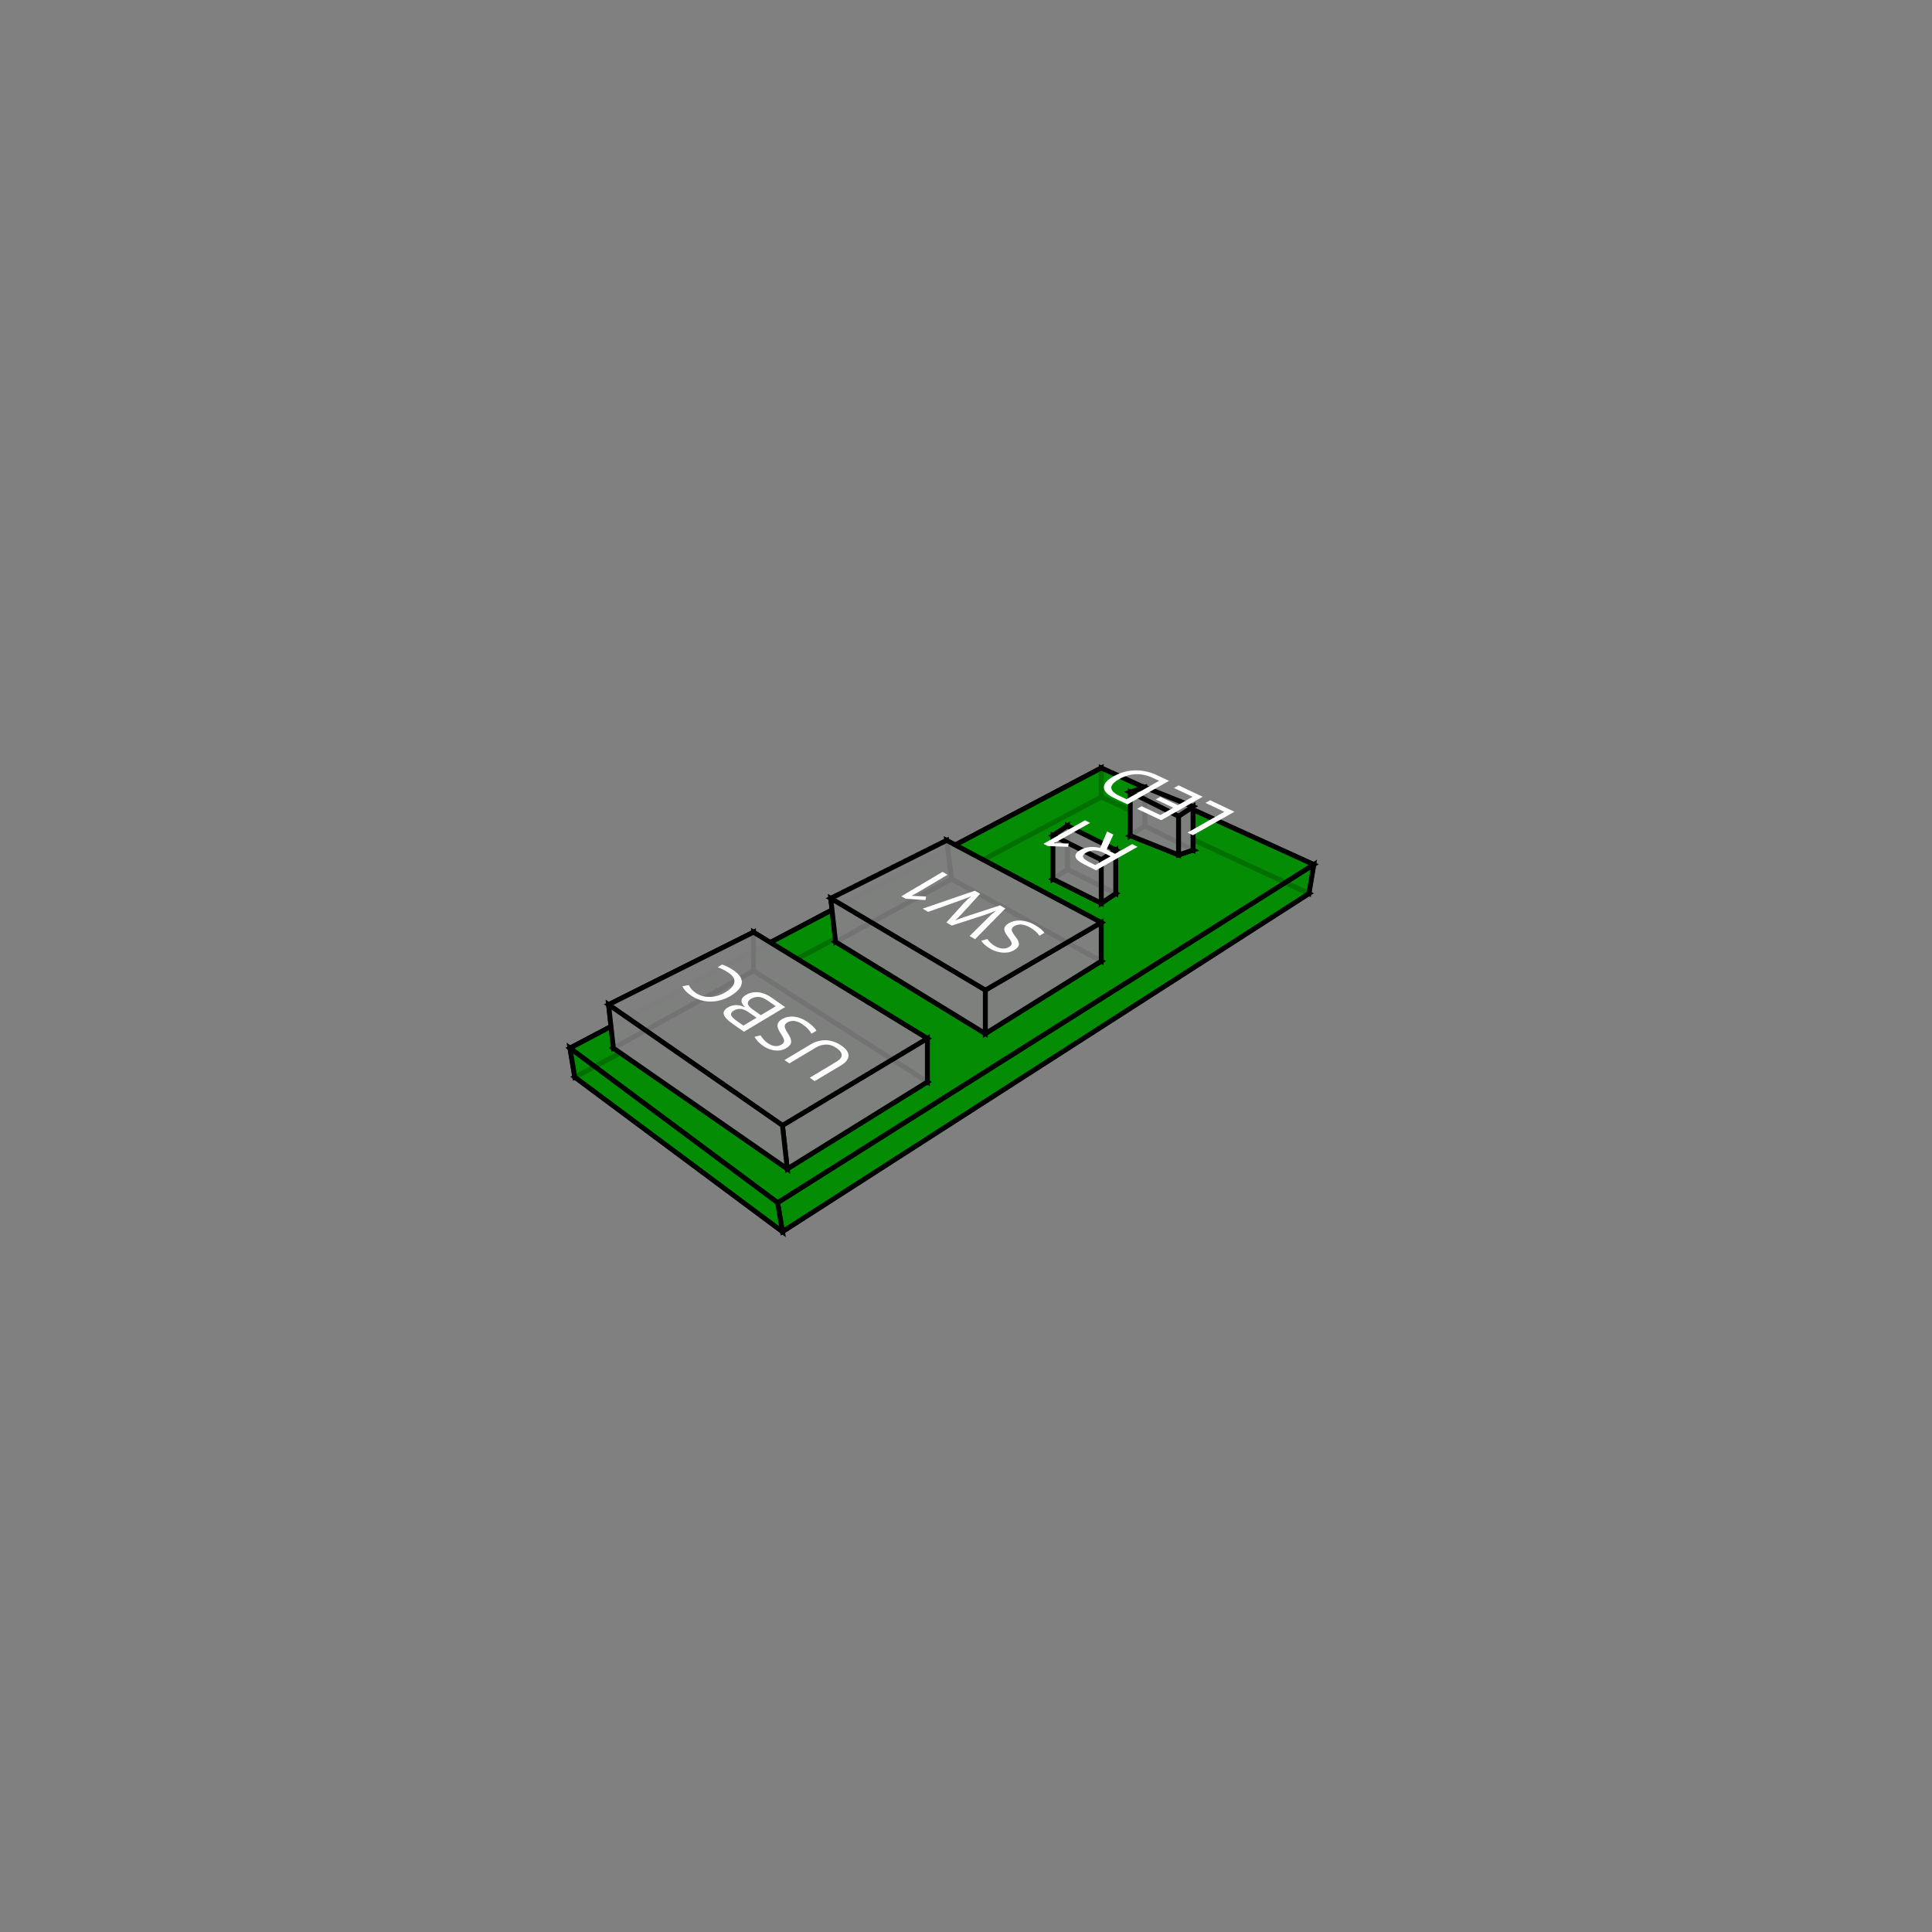
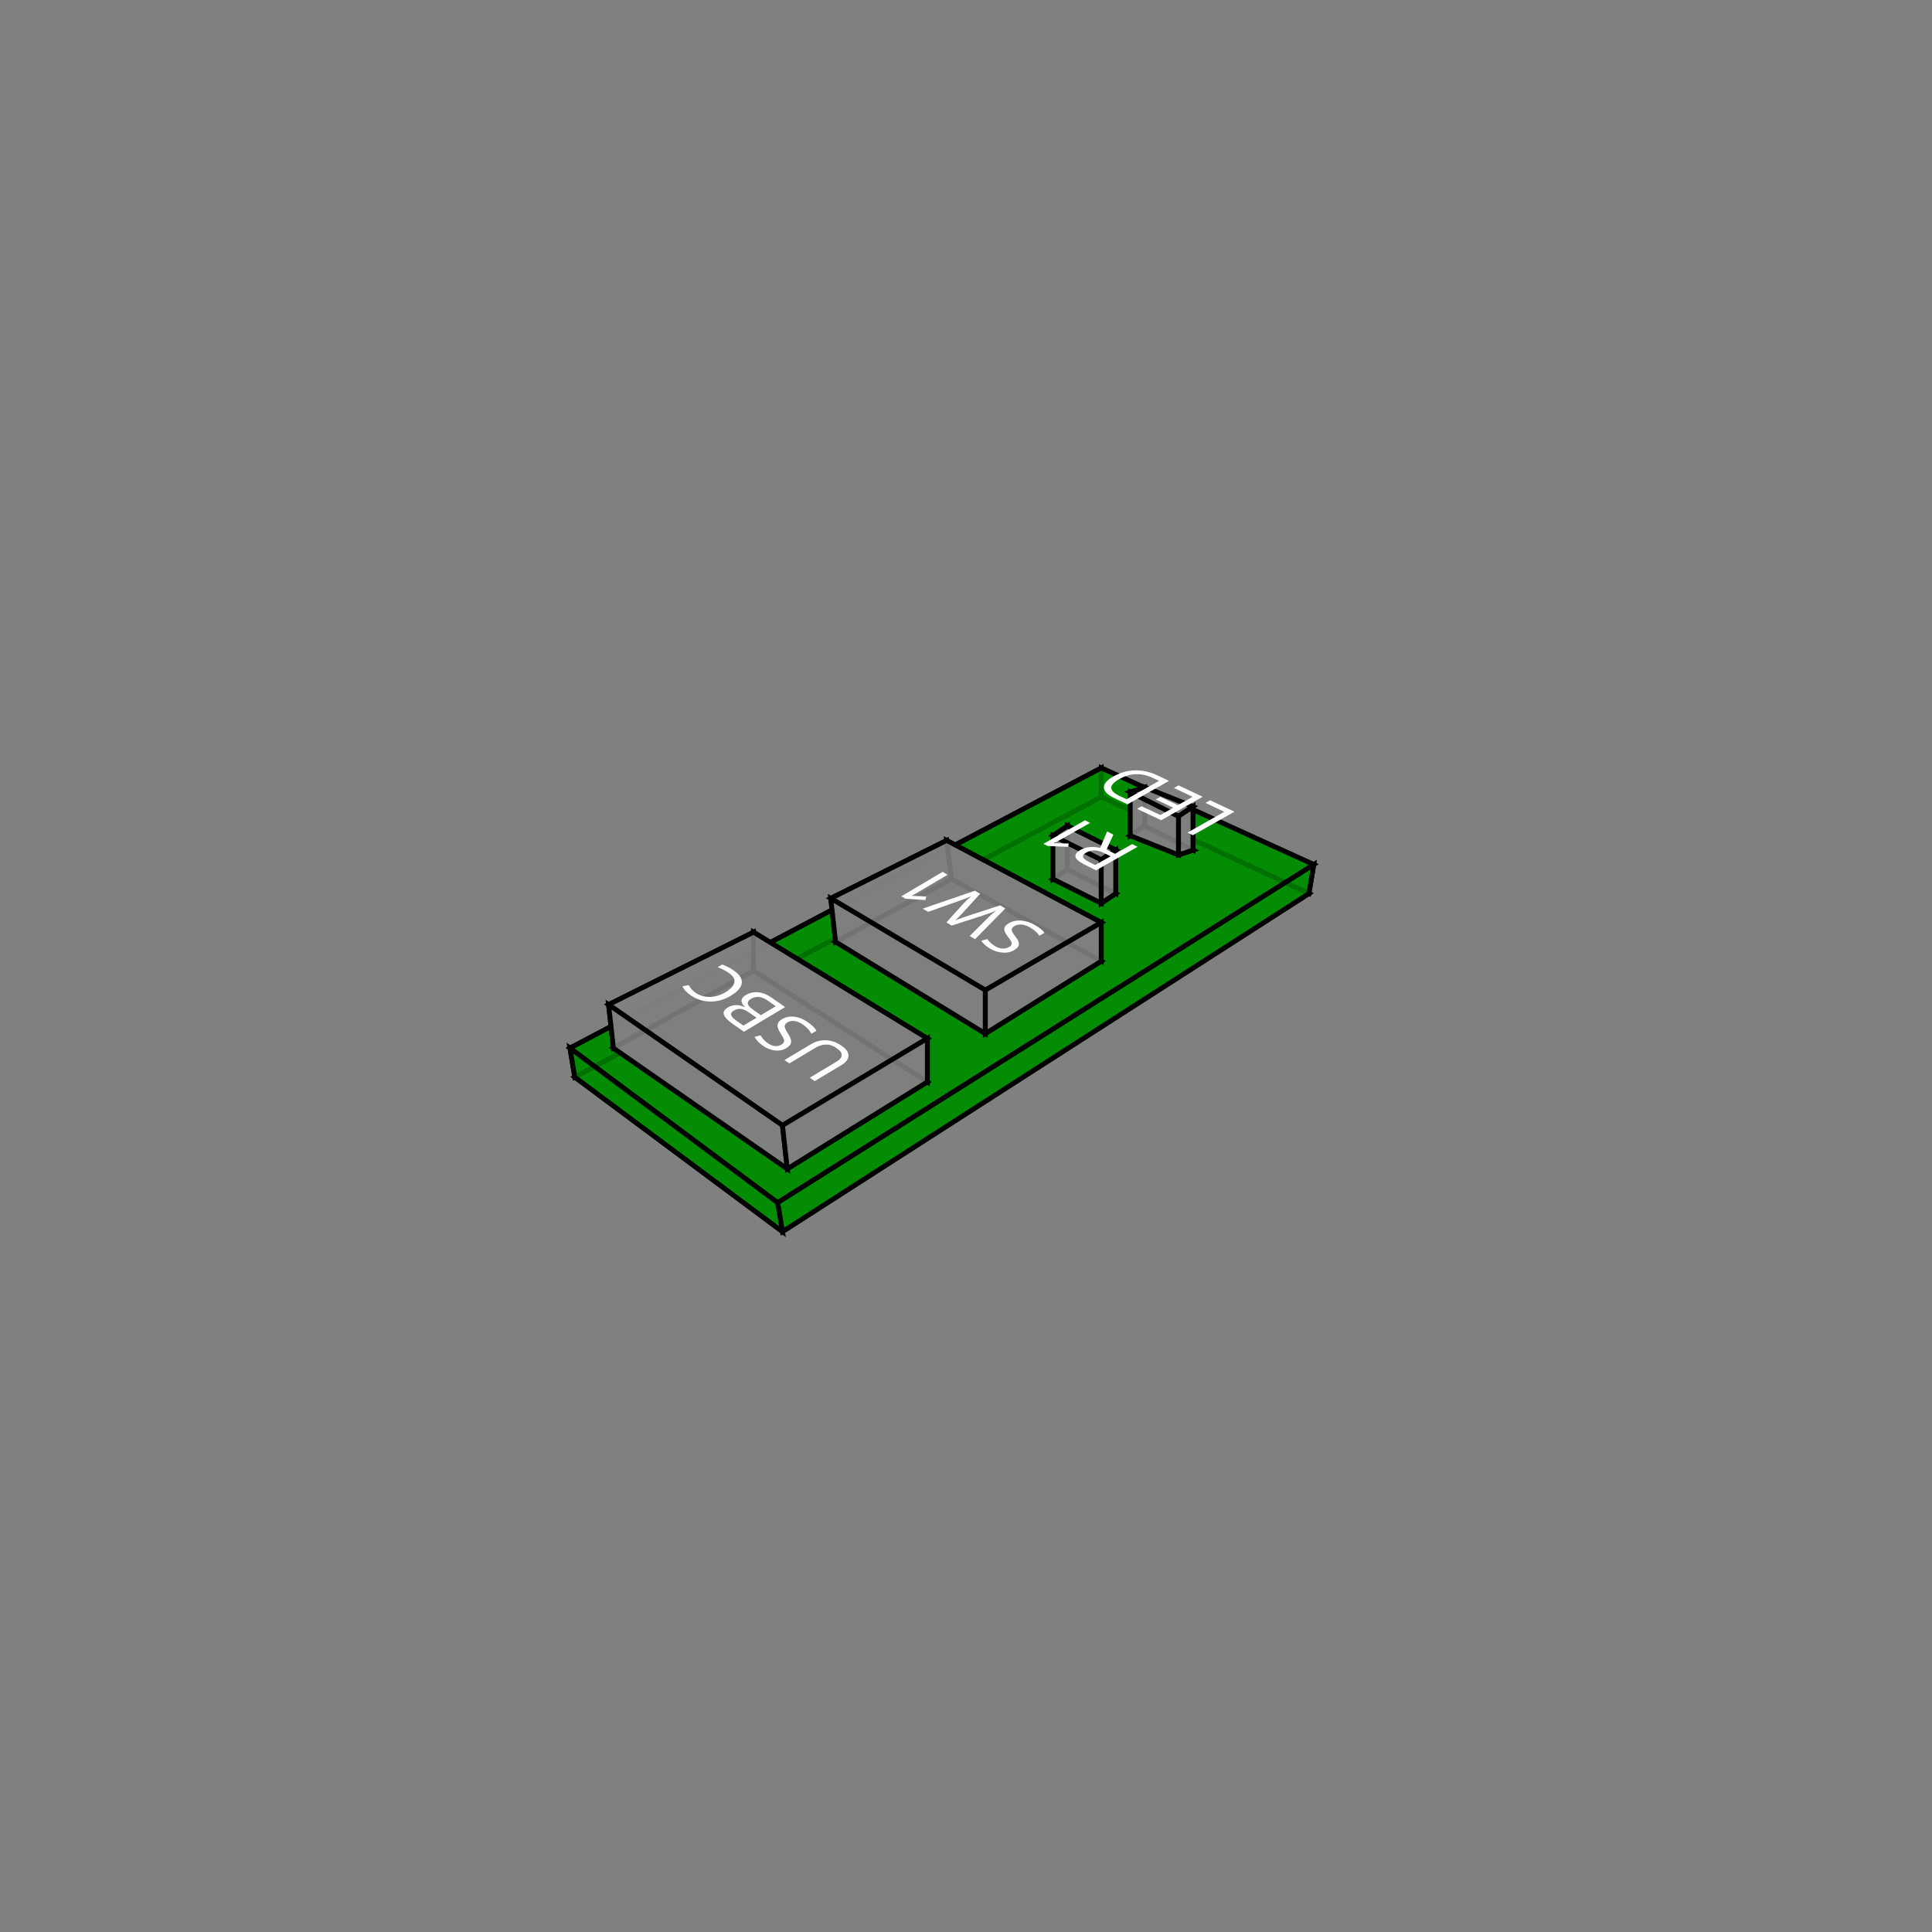
<svg xmlns="http://www.w3.org/2000/svg" width="400" height="400" viewBox="-200 -200 400 400">
  <rect x="-200" y="-200" width="400" height="400" fill="gray" />
  <g fill="rgba(0,140,0,0.8)" stroke="#000">
    <polygon points="71,-15 72,-21 28,-41 28,-35" />
+     <polygon points="-81,23 -82,17 28,-41 28,-35" />
    <polygon points="-38,55 -81,23 28,-35 71,-15" />
-     <polygon points="-81,23 -82,17 28,-41 28,-35" />
-     <polygon points="-38,55 -39,49 72,-21 71,-15" />
    <polygon points="-39,49 -82,17 28,-41 72,-21" />
  </g>
  <g fill="rgba(128,128,128,0.9)" stroke="#000">
+     <polygon points="34,-27 34,-36 37,-37 37,-29" />
+     <polygon points="44,-23 34,-27 37,-29 47,-24" />
    <polygon points="47,-24 47,-33 37,-37 37,-29" />
-     <polygon points="44,-23 34,-27 37,-29 47,-24" />
-     <polygon points="34,-27 34,-36 37,-37 37,-29" />
+     <polygon points="44,-23 34,-27 34,-36 44,-31" />
+     <polygon points="44,-31 34,-36 37,-37 47,-33" />
    <polygon points="44,-23 44,-31 47,-33 47,-24" />
-     <polygon points="44,-31 34,-36 37,-37 47,-33" />
-     <polygon points="44,-23 34,-27 34,-36 44,-31" />
+   </g>
+   <g fill="rgba(0,140,0,0.8)" stroke="#000">
+     <polygon points="-38,55 -39,49 72,-21 71,-15" />
+   </g>
+   <g fill="rgba(128,128,128,0.9)" stroke="#000">
+     <polygon points="18,-18 18,-27 21,-29 21,-20" />
+     <polygon points="28,-13 18,-18 21,-20 31,-15" />
    <polygon points="31,-15 31,-24 21,-29 21,-20" />
-     <polygon points="28,-13 18,-18 21,-20 31,-15" />
-     <polygon points="18,-18 18,-27 21,-29 21,-20" />
-     <polygon points="28,-13 28,-22 31,-24 31,-15" />
-     <polygon points="28,-22 18,-27 21,-29 31,-24" />
    <polygon points="28,-13 18,-18 18,-27 28,-22" />
+     <polygon points="-27,-5 -28,-14 -4,-26 -3,-18" />
    <polygon points="28,-1 28,-9 -4,-26 -3,-18" />
    <polygon points="4,14 -27,-5 -3,-18 28,-1" />
-     <polygon points="-27,-5 -28,-14 -4,-26 -3,-18" />
-     <polygon points="4,14 4,5 28,-9 28,-1" />
+     <polygon points="28,-22 18,-27 21,-29 31,-24" />
+     <polygon points="28,-13 28,-22 31,-24 31,-15" />
    <polygon points="4,5 -28,-14 -4,-26 28,-9" />
    <polygon points="4,14 -27,-5 -28,-14 4,5" />
+     <polygon points="4,14 4,5 28,-9 28,-1" />
+     <polygon points="-73,17 -74,8 -44,-7 -44,1" />
    <polygon points="-8,24 -8,15 -44,-7 -44,1" />
    <polygon points="-37,42 -73,17 -44,1 -8,24" />
-     <polygon points="-73,17 -74,8 -44,-7 -44,1" />
-     <polygon points="-37,42 -38,33 -8,15 -8,24" />
    <polygon points="-38,33 -74,8 -44,-7 -8,15" />
-     <polygon points="-37,42 -73,17 -74,8 -38,33" />
  </g>
  <g fill="rgba(0,140,0,0.8)" stroke="#000">
    <polygon points="-38,55 -81,23 -82,17 -39,49" />
+   </g>
+   <g fill="rgba(128,128,128,0.9)" stroke="#000">
+     <polygon points="-37,42 -73,17 -74,8 -38,33" />
+     <polygon points="-37,42 -38,33 -8,15 -8,24" />
  </g>
  <g font-family="sans-serif" font-size="14" text-anchor="middle" dominant-baseline="central" transform="matrix(-0.8131931 -0.5676814 0.8526841 -0.5101891 -40.98355 12.03907)">
    <text x="0" y="0" fill="white">USBC</text>
  </g>
  <g font-family="sans-serif" font-size="14" text-anchor="middle" dominant-baseline="central" transform="matrix(-0.8954357 -0.4224389 0.8593533 -0.4858114 40.78101 -34.08101)">
    <text x="0" y="0" fill="white">LED</text>
  </g>
  <g font-family="sans-serif" font-size="14" text-anchor="middle" dominant-baseline="central" transform="matrix(-0.8563993 -0.4987652 0.852937 -0.5047738 0.2102568 -11.09953)">
    <text x="0" y="0" fill="white">SW1</text>
  </g>
  <g font-family="sans-serif" font-size="14" text-anchor="middle" dominant-baseline="central" transform="matrix(-0.8843437 -0.4459195 0.8608113 -0.4866357 24.66032 -25.15015)">
    <text x="0" y="0" fill="white">R1</text>
  </g>
</svg>
